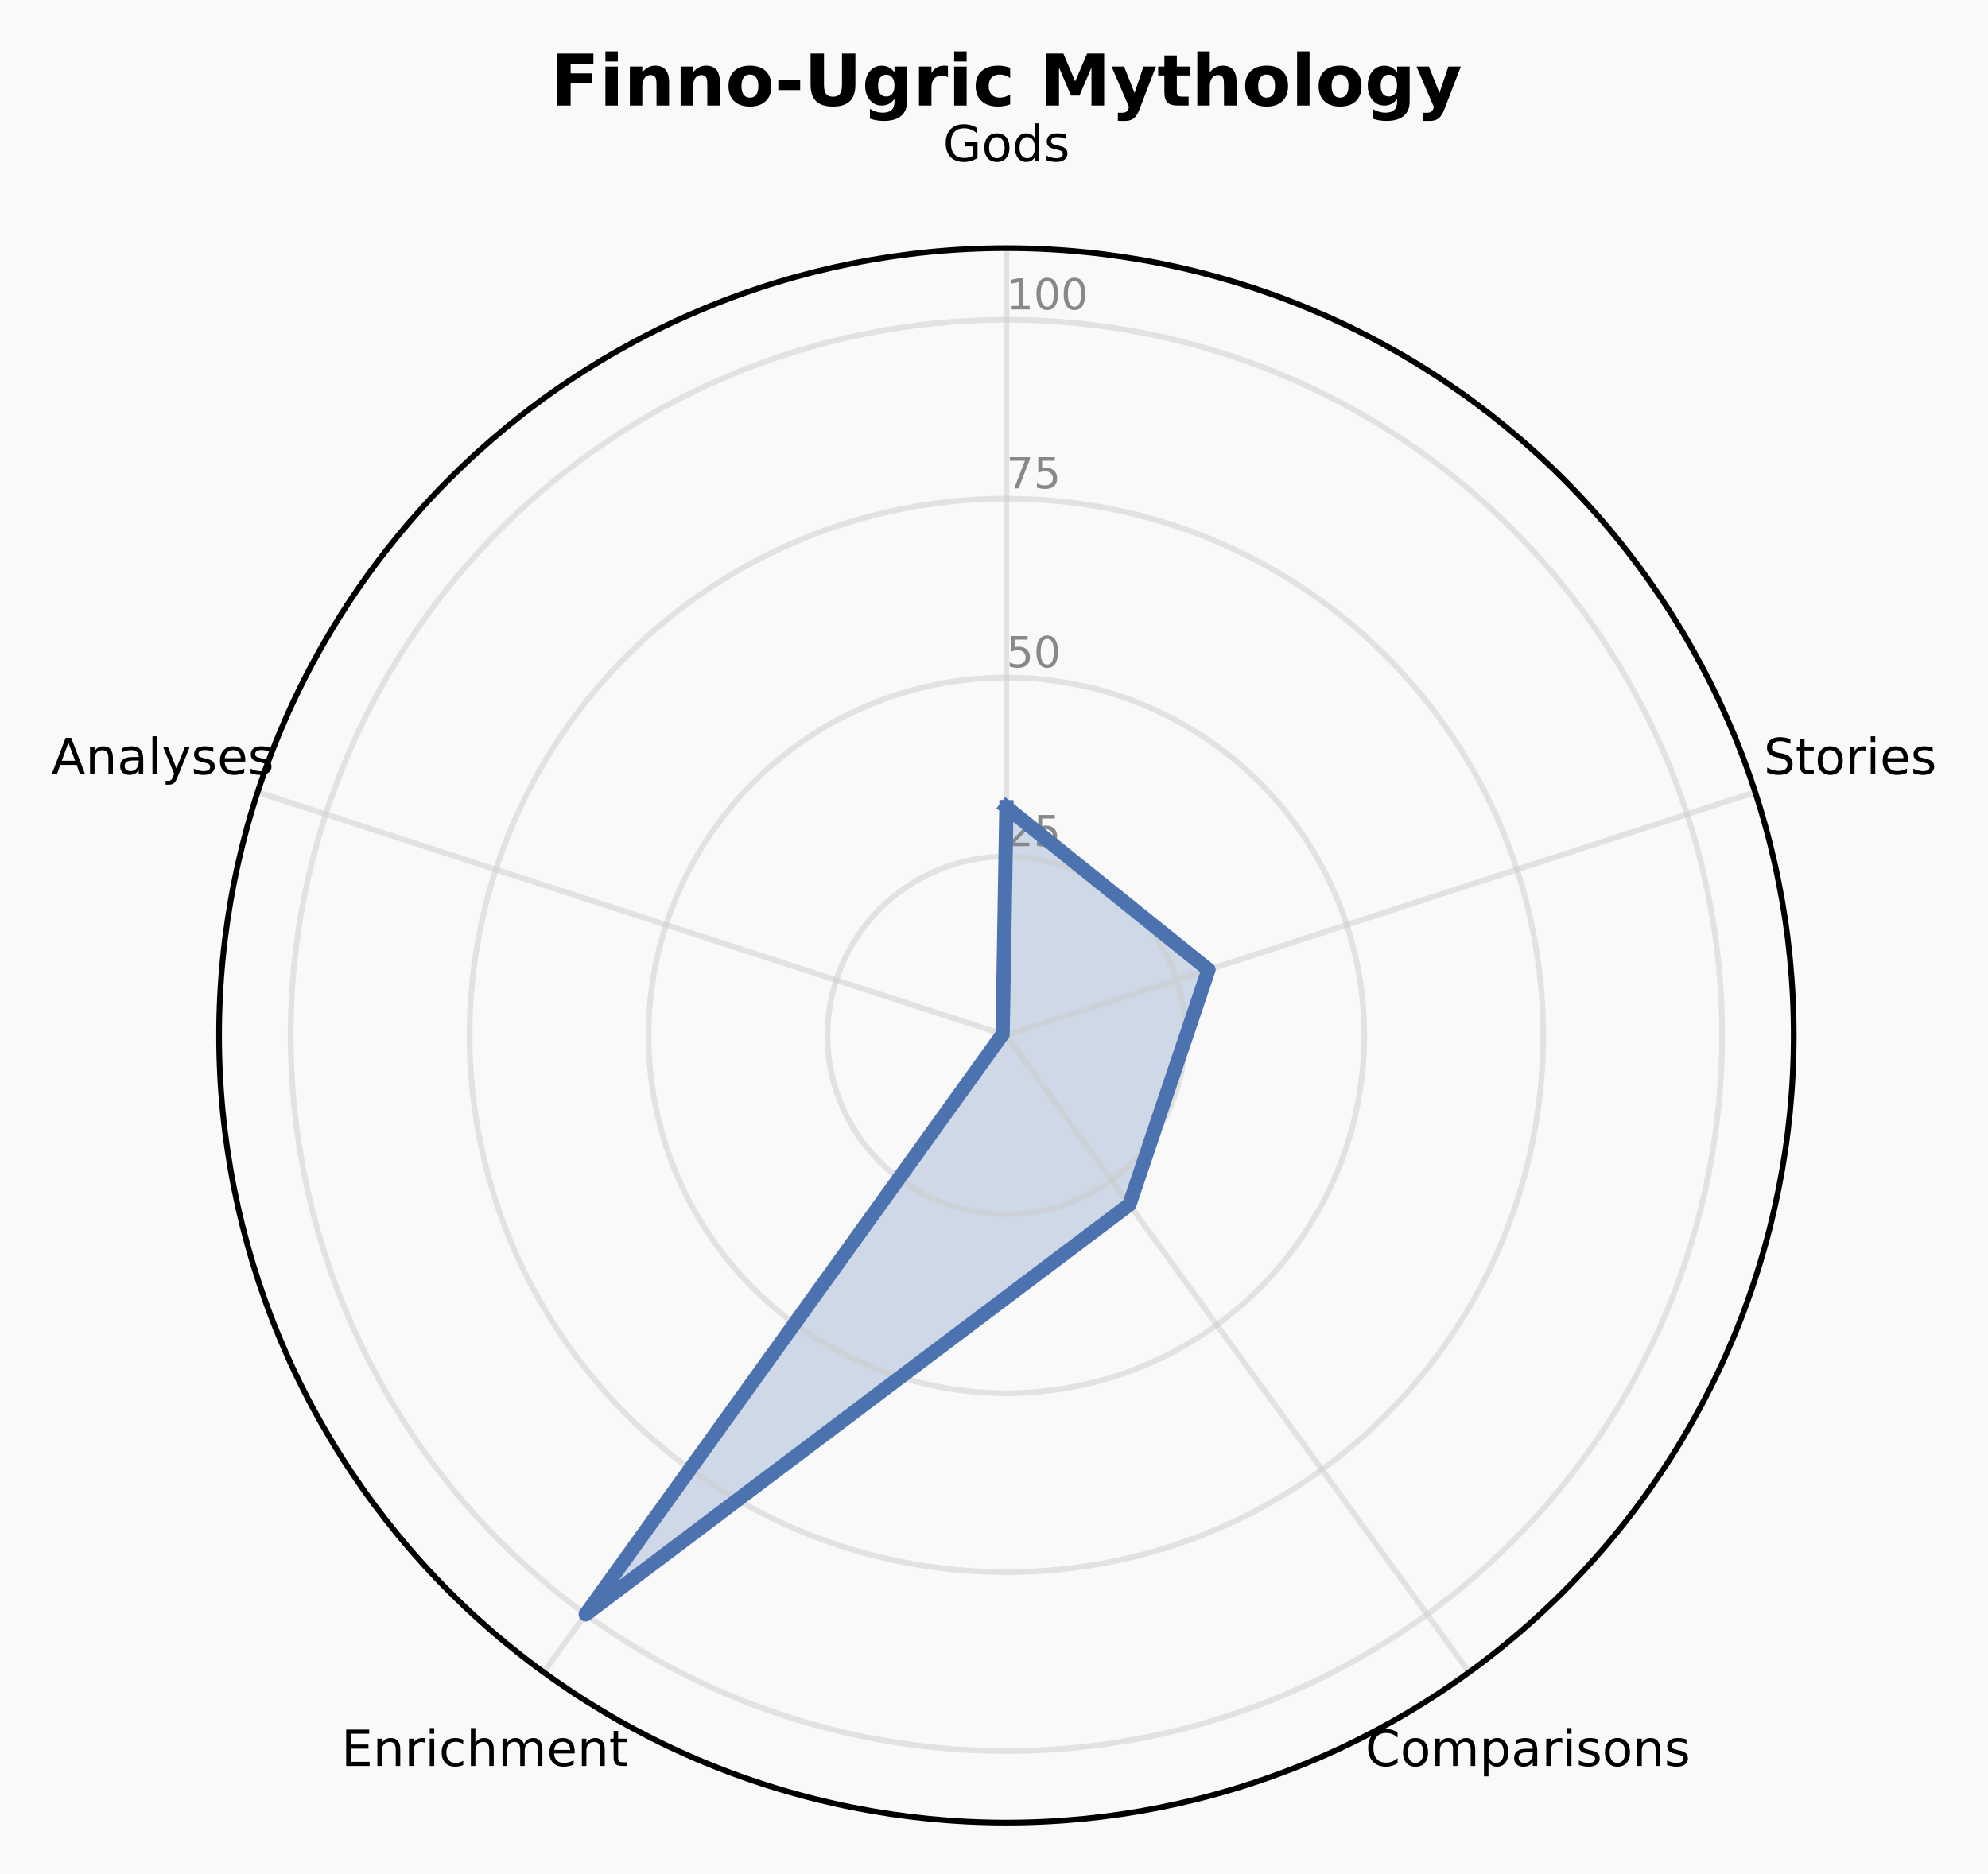
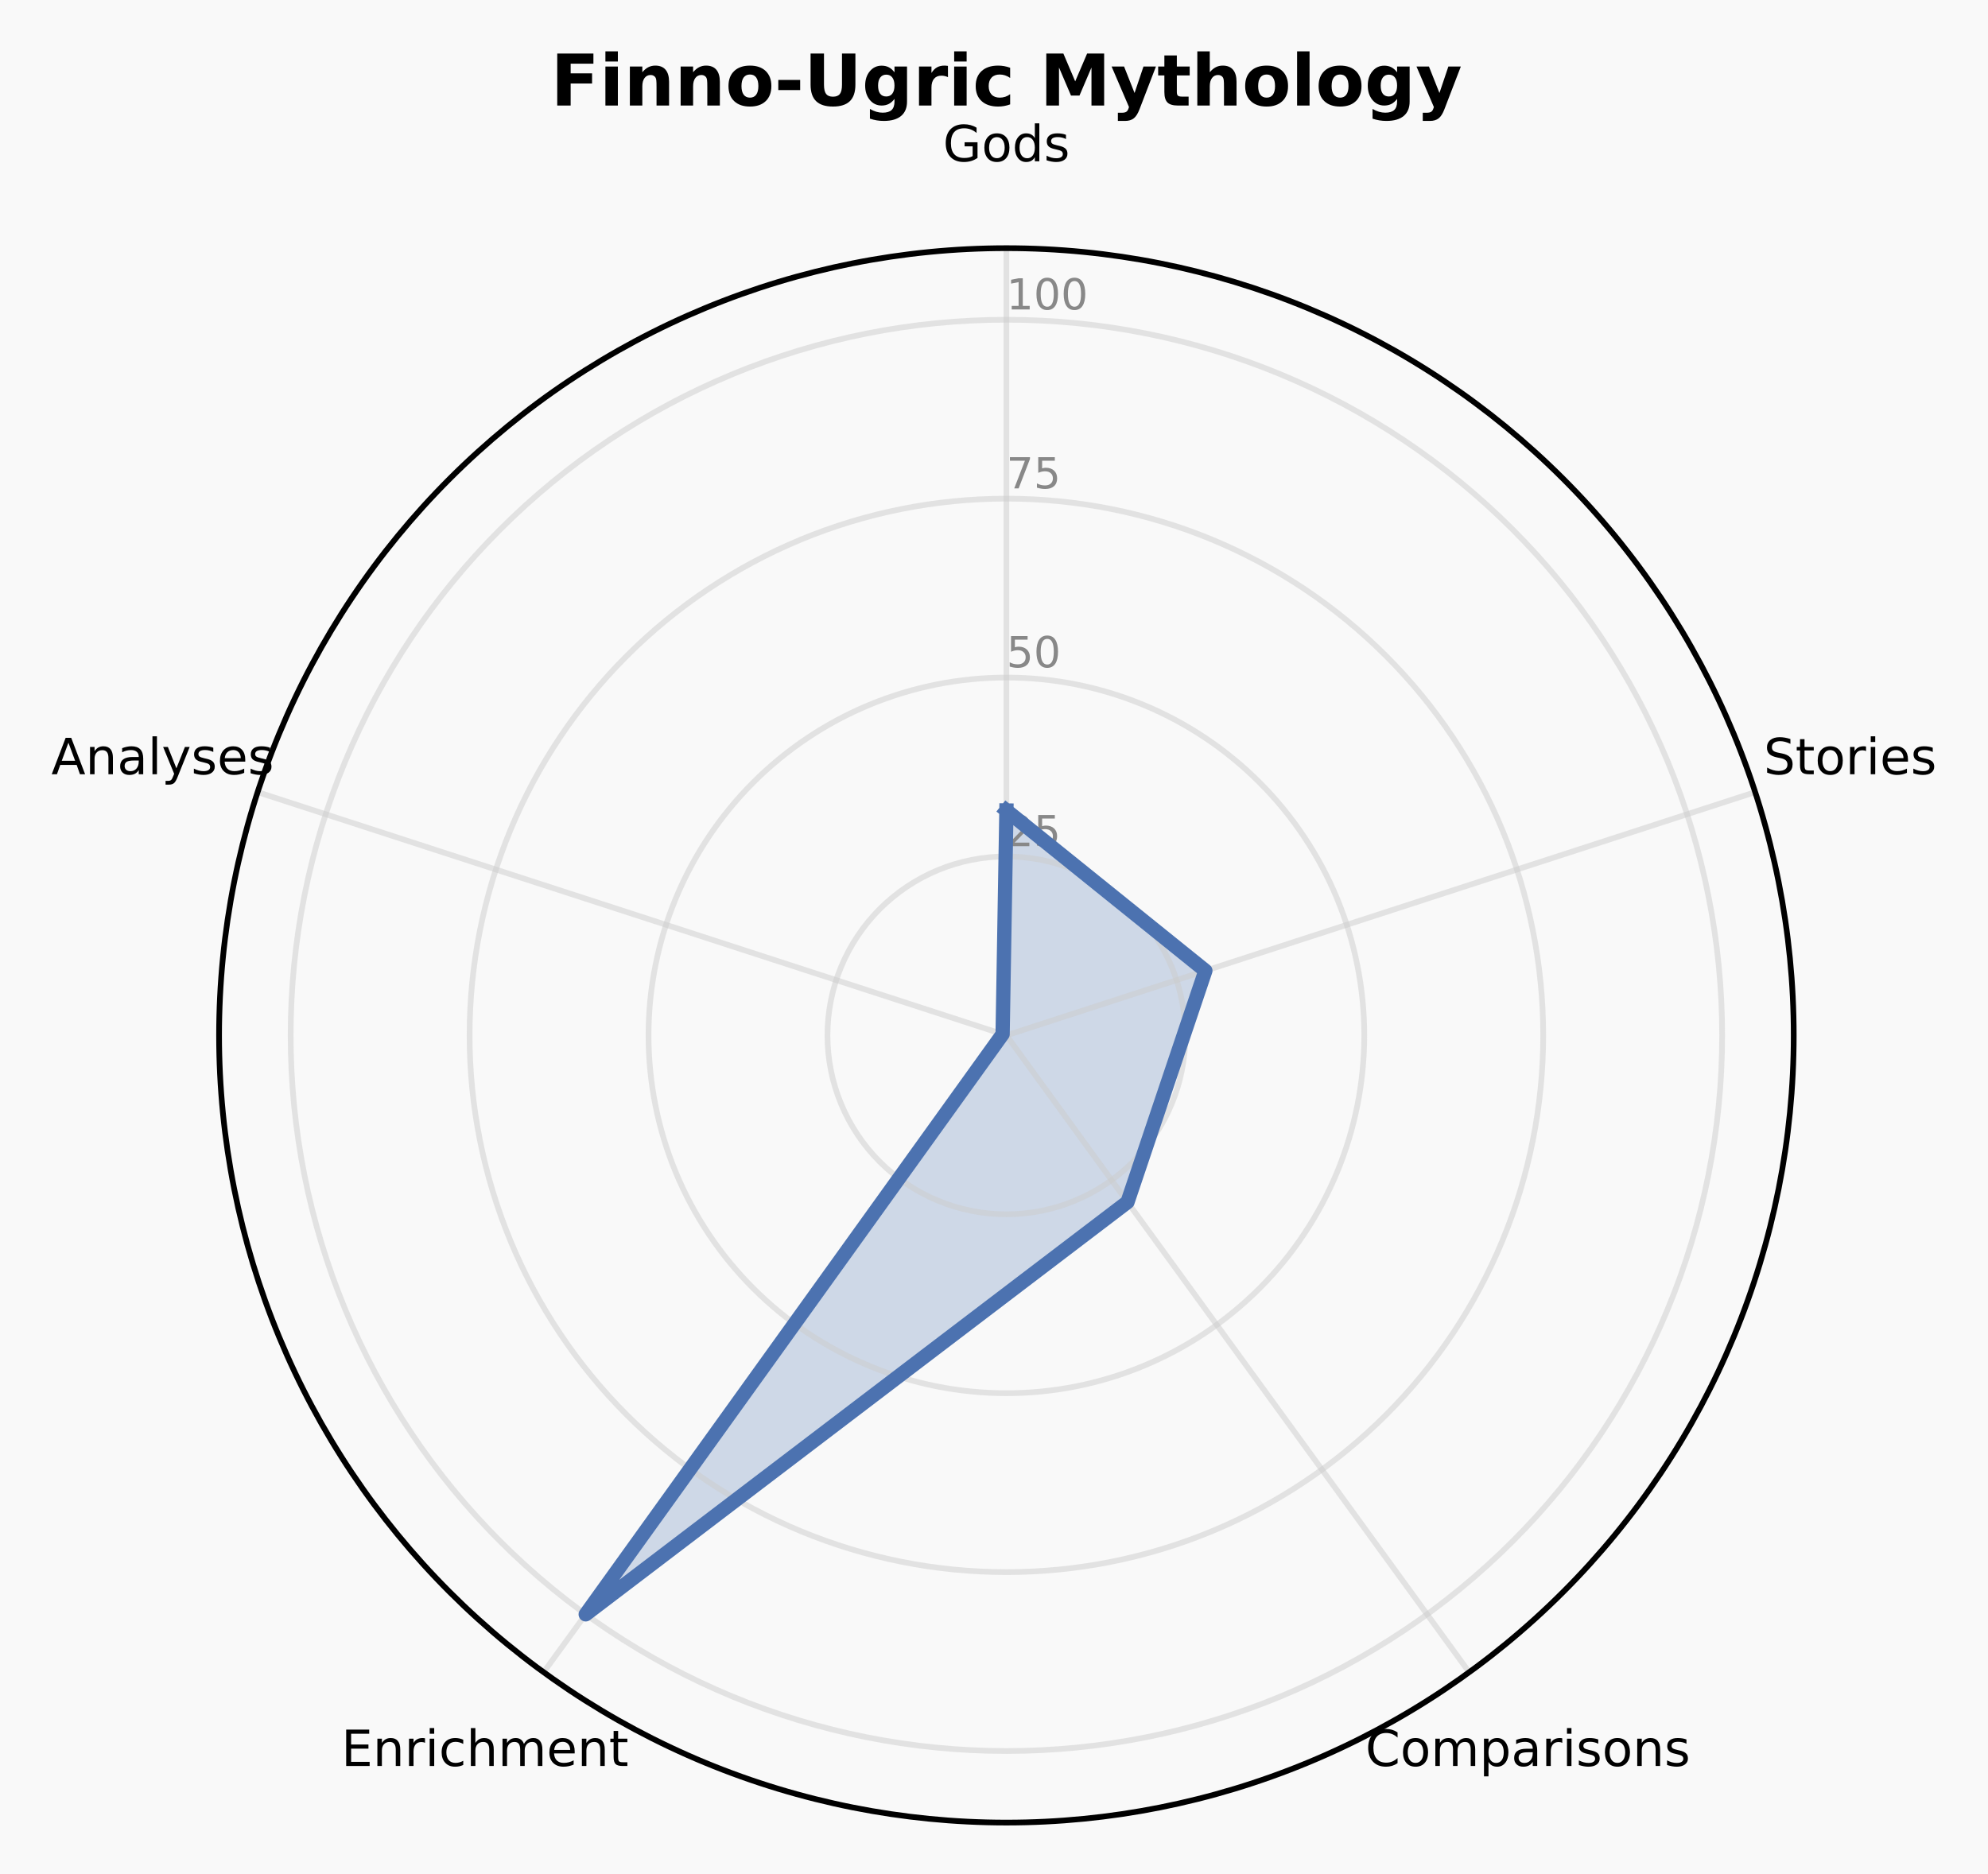
<svg xmlns="http://www.w3.org/2000/svg" xmlns:xlink="http://www.w3.org/1999/xlink" width="278.709pt" height="262.758pt" viewBox="0 0 278.709 262.758" version="1.1">
  <defs>
    <style type="text/css">*{stroke-linejoin: round; stroke-linecap: butt}</style>
  </defs>
  <g id="figure_1">
    <g id="patch_1">
      <path d="M 0 262.758  L 278.709 262.758  L 278.709 0  L 0 0  z " style="fill: #f9f9f9" />
    </g>
    <g id="axes_1">
      <g id="patch_2">
        <path d="M 251.473 145.178  C 251.473 130.683 248.618 116.329 243.071 102.938  C 237.524 89.546 229.393 77.377 219.143 67.128  C 208.894 56.878 196.725 48.748 183.334 43.201  C 169.942 37.654 155.588 34.798 141.093 34.798  C 126.598 34.798 112.244 37.654 98.853 43.201  C 85.461 48.748 73.293 56.878 63.043 67.128  C 52.794 77.377 44.663 89.546 39.116 102.938  C 33.569 116.329 30.714 130.683 30.714 145.178  C 30.714 159.673 33.569 174.027 39.116 187.418  C 44.663 200.81 52.794 212.979 63.043 223.228  C 73.293 233.478 85.461 241.609 98.853 247.155  C 112.244 252.702 126.598 255.558 141.093 255.558  C 155.588 255.558 169.942 252.702 183.334 247.155  C 196.725 241.609 208.894 233.478 219.143 223.228  C 229.393 212.979 237.524 200.81 243.071 187.418  C 248.618 174.027 251.473 159.673 251.473 145.178  M 141.093 145.178  C 141.093 145.178 141.093 145.178 141.093 145.178  C 141.093 145.178 141.093 145.178 141.093 145.178  C 141.093 145.178 141.093 145.178 141.093 145.178  C 141.093 145.178 141.093 145.178 141.093 145.178  C 141.093 145.178 141.093 145.178 141.093 145.178  C 141.093 145.178 141.093 145.178 141.093 145.178  C 141.093 145.178 141.093 145.178 141.093 145.178  C 141.093 145.178 141.093 145.178 141.093 145.178  C 141.093 145.178 141.093 145.178 141.093 145.178  C 141.093 145.178 141.093 145.178 141.093 145.178  C 141.093 145.178 141.093 145.178 141.093 145.178  C 141.093 145.178 141.093 145.178 141.093 145.178  C 141.093 145.178 141.093 145.178 141.093 145.178  C 141.093 145.178 141.093 145.178 141.093 145.178  C 141.093 145.178 141.093 145.178 141.093 145.178  C 141.093 145.178 141.093 145.178 141.093 145.178  z " style="fill: #f9f9f9" />
      </g>
      <g id="patch_3">
-         <path d="M 141.093 113.184  L 169.425 135.972  L 158.334 168.908  L 82.112 226.359  L 140.563 145.006  z " clip-path="url(#p5939b5839f)" style="fill: #4c72b0; opacity: 0.25; stroke: #4c72b0; stroke-linejoin: miter" />
+         <path d="M 141.093 113.641  L 168.989 136.114  L 158.073 168.548  L 82.112 226.359  L 140.563 145.006  z " clip-path="url(#pee89c95655)" style="fill: #4c72b0; opacity: 0.25; stroke: #4c72b0; stroke-linejoin: miter" />
      </g>
      <g id="matplotlib.axis_1">
        <g id="xtick_1">
          <g id="line2d_1">
-             <path d="M 141.093 145.178  L 141.093 34.798  " clip-path="url(#p5939b5839f)" style="fill: none; stroke: #cccccc; stroke-opacity: 0.5; stroke-width: 0.8; stroke-linecap: square" />
+             <path d="M 141.093 145.178  L 141.093 34.798  " clip-path="url(#pee89c95655)" style="fill: none; stroke: #cccccc; stroke-opacity: 0.5; stroke-width: 0.8; stroke-linecap: square" />
          </g>
          <g id="text_1">
            <g transform="translate(132.1945 22.61707) scale(0.07 -0.07)">
              <defs>
                <path id="DejaVuSans-2a" d="M 3809 666  L 3809 1919  L 2778 1919  L 2778 2438  L 4434 2438  L 4434 434  Q 4069 175 3628 42  Q 3188 -91 2688 -91  Q 1594 -91 976 548  Q 359 1188 359 2328  Q 359 3472 976 4111  Q 1594 4750 2688 4750  Q 3144 4750 3555 4637  Q 3966 4525 4313 4306  L 4313 3634  Q 3963 3931 3569 4081  Q 3175 4231 2741 4231  Q 1884 4231 1454 3753  Q 1025 3275 1025 2328  Q 1025 1384 1454 906  Q 1884 428 2741 428  Q 3075 428 3337 486  Q 3600 544 3809 666  z " transform="scale(0.015625)" />
                <path id="DejaVuSans-52" d="M 1959 3097  Q 1497 3097 1228 2736  Q 959 2375 959 1747  Q 959 1119 1226 758  Q 1494 397 1959 397  Q 2419 397 2687 759  Q 2956 1122 2956 1747  Q 2956 2369 2687 2733  Q 2419 3097 1959 3097  z M 1959 3584  Q 2709 3584 3137 3096  Q 3566 2609 3566 1747  Q 3566 888 3137 398  Q 2709 -91 1959 -91  Q 1206 -91 779 398  Q 353 888 353 1747  Q 353 2609 779 3096  Q 1206 3584 1959 3584  z " transform="scale(0.015625)" />
                <path id="DejaVuSans-47" d="M 2906 2969  L 2906 4863  L 3481 4863  L 3481 0  L 2906 0  L 2906 525  Q 2725 213 2448 61  Q 2172 -91 1784 -91  Q 1150 -91 751 415  Q 353 922 353 1747  Q 353 2572 751 3078  Q 1150 3584 1784 3584  Q 2172 3584 2448 3432  Q 2725 3281 2906 2969  z M 947 1747  Q 947 1113 1208 752  Q 1469 391 1925 391  Q 2381 391 2643 752  Q 2906 1113 2906 1747  Q 2906 2381 2643 2742  Q 2381 3103 1925 3103  Q 1469 3103 1208 2742  Q 947 2381 947 1747  z " transform="scale(0.015625)" />
                <path id="DejaVuSans-56" d="M 2834 3397  L 2834 2853  Q 2591 2978 2328 3040  Q 2066 3103 1784 3103  Q 1356 3103 1142 2972  Q 928 2841 928 2578  Q 928 2378 1081 2264  Q 1234 2150 1697 2047  L 1894 2003  Q 2506 1872 2764 1633  Q 3022 1394 3022 966  Q 3022 478 2636 193  Q 2250 -91 1575 -91  Q 1294 -91 989 -36  Q 684 19 347 128  L 347 722  Q 666 556 975 473  Q 1284 391 1588 391  Q 1994 391 2212 530  Q 2431 669 2431 922  Q 2431 1156 2273 1281  Q 2116 1406 1581 1522  L 1381 1569  Q 847 1681 609 1914  Q 372 2147 372 2553  Q 372 3047 722 3315  Q 1072 3584 1716 3584  Q 2034 3584 2315 3537  Q 2597 3491 2834 3397  z " transform="scale(0.015625)" />
              </defs>
              <use xlink:href="#DejaVuSans-2a" />
              <use xlink:href="#DejaVuSans-52" transform="translate(77.48438 0)" />
              <use xlink:href="#DejaVuSans-47" transform="translate(138.6719 0)" />
              <use xlink:href="#DejaVuSans-56" transform="translate(202.1562 0)" />
            </g>
          </g>
        </g>
        <g id="xtick_2">
          <g id="line2d_2">
-             <path d="M 141.093 145.178  L 246.07 111.069  " clip-path="url(#p5939b5839f)" style="fill: none; stroke: #cccccc; stroke-opacity: 0.5; stroke-width: 0.8; stroke-linecap: square" />
+             <path d="M 141.093 145.178  L 246.07 111.069  " clip-path="url(#pee89c95655)" style="fill: none; stroke: #cccccc; stroke-opacity: 0.5; stroke-width: 0.8; stroke-linecap: square" />
          </g>
          <g id="text_2">
            <g transform="translate(247.2616 108.5613) scale(0.07 -0.07)">
              <defs>
                <path id="DejaVuSans-36" d="M 3425 4513  L 3425 3897  Q 3066 4069 2747 4153  Q 2428 4238 2131 4238  Q 1616 4238 1336 4038  Q 1056 3838 1056 3469  Q 1056 3159 1242 3001  Q 1428 2844 1947 2747  L 2328 2669  Q 3034 2534 3370 2195  Q 3706 1856 3706 1288  Q 3706 609 3251 259  Q 2797 -91 1919 -91  Q 1588 -91 1214 -16  Q 841 59 441 206  L 441 856  Q 825 641 1194 531  Q 1563 422 1919 422  Q 2459 422 2753 634  Q 3047 847 3047 1241  Q 3047 1584 2836 1778  Q 2625 1972 2144 2069  L 1759 2144  Q 1053 2284 737 2584  Q 422 2884 422 3419  Q 422 4038 858 4394  Q 1294 4750 2059 4750  Q 2388 4750 2728 4690  Q 3069 4631 3425 4513  z " transform="scale(0.015625)" />
                <path id="DejaVuSans-57" d="M 1172 4494  L 1172 3500  L 2356 3500  L 2356 3053  L 1172 3053  L 1172 1153  Q 1172 725 1289 603  Q 1406 481 1766 481  L 2356 481  L 2356 0  L 1766 0  Q 1100 0 847 248  Q 594 497 594 1153  L 594 3053  L 172 3053  L 172 3500  L 594 3500  L 594 4494  L 1172 4494  z " transform="scale(0.015625)" />
                <path id="DejaVuSans-55" d="M 2631 2963  Q 2534 3019 2420 3045  Q 2306 3072 2169 3072  Q 1681 3072 1420 2755  Q 1159 2438 1159 1844  L 1159 0  L 581 0  L 581 3500  L 1159 3500  L 1159 2956  Q 1341 3275 1631 3429  Q 1922 3584 2338 3584  Q 2397 3584 2469 3576  Q 2541 3569 2628 3553  L 2631 2963  z " transform="scale(0.015625)" />
                <path id="DejaVuSans-4c" d="M 603 3500  L 1178 3500  L 1178 0  L 603 0  L 603 3500  z M 603 4863  L 1178 4863  L 1178 4134  L 603 4134  L 603 4863  z " transform="scale(0.015625)" />
                <path id="DejaVuSans-48" d="M 3597 1894  L 3597 1613  L 953 1613  Q 991 1019 1311 708  Q 1631 397 2203 397  Q 2534 397 2845 478  Q 3156 559 3463 722  L 3463 178  Q 3153 47 2828 -22  Q 2503 -91 2169 -91  Q 1331 -91 842 396  Q 353 884 353 1716  Q 353 2575 817 3079  Q 1281 3584 2069 3584  Q 2775 3584 3186 3129  Q 3597 2675 3597 1894  z M 3022 2063  Q 3016 2534 2758 2815  Q 2500 3097 2075 3097  Q 1594 3097 1305 2825  Q 1016 2553 972 2059  L 3022 2063  z " transform="scale(0.015625)" />
              </defs>
              <use xlink:href="#DejaVuSans-36" />
              <use xlink:href="#DejaVuSans-57" transform="translate(63.48438 0)" />
              <use xlink:href="#DejaVuSans-52" transform="translate(102.6875 0)" />
              <use xlink:href="#DejaVuSans-55" transform="translate(163.875 0)" />
              <use xlink:href="#DejaVuSans-4c" transform="translate(204.9844 0)" />
              <use xlink:href="#DejaVuSans-48" transform="translate(232.7656 0)" />
              <use xlink:href="#DejaVuSans-56" transform="translate(294.2969 0)" />
            </g>
          </g>
        </g>
        <g id="xtick_3">
          <g id="line2d_3">
-             <path d="M 141.093 145.178  L 205.973 234.477  " clip-path="url(#p5939b5839f)" style="fill: none; stroke: #cccccc; stroke-opacity: 0.5; stroke-width: 0.8; stroke-linecap: square" />
+             <path d="M 141.093 145.178  L 205.973 234.477  " clip-path="url(#pee89c95655)" style="fill: none; stroke: #cccccc; stroke-opacity: 0.5; stroke-width: 0.8; stroke-linecap: square" />
          </g>
          <g id="text_3">
            <g transform="translate(191.4228 247.6219) scale(0.07 -0.07)">
              <defs>
                <path id="DejaVuSans-26" d="M 4122 4306  L 4122 3641  Q 3803 3938 3442 4084  Q 3081 4231 2675 4231  Q 1875 4231 1450 3742  Q 1025 3253 1025 2328  Q 1025 1406 1450 917  Q 1875 428 2675 428  Q 3081 428 3442 575  Q 3803 722 4122 1019  L 4122 359  Q 3791 134 3420 21  Q 3050 -91 2638 -91  Q 1578 -91 968 557  Q 359 1206 359 2328  Q 359 3453 968 4101  Q 1578 4750 2638 4750  Q 3056 4750 3426 4639  Q 3797 4528 4122 4306  z " transform="scale(0.015625)" />
                <path id="DejaVuSans-50" d="M 3328 2828  Q 3544 3216 3844 3400  Q 4144 3584 4550 3584  Q 5097 3584 5394 3201  Q 5691 2819 5691 2113  L 5691 0  L 5113 0  L 5113 2094  Q 5113 2597 4934 2840  Q 4756 3084 4391 3084  Q 3944 3084 3684 2787  Q 3425 2491 3425 1978  L 3425 0  L 2847 0  L 2847 2094  Q 2847 2600 2669 2842  Q 2491 3084 2119 3084  Q 1678 3084 1418 2786  Q 1159 2488 1159 1978  L 1159 0  L 581 0  L 581 3500  L 1159 3500  L 1159 2956  Q 1356 3278 1631 3431  Q 1906 3584 2284 3584  Q 2666 3584 2933 3390  Q 3200 3197 3328 2828  z " transform="scale(0.015625)" />
                <path id="DejaVuSans-53" d="M 1159 525  L 1159 -1331  L 581 -1331  L 581 3500  L 1159 3500  L 1159 2969  Q 1341 3281 1617 3432  Q 1894 3584 2278 3584  Q 2916 3584 3314 3078  Q 3713 2572 3713 1747  Q 3713 922 3314 415  Q 2916 -91 2278 -91  Q 1894 -91 1617 61  Q 1341 213 1159 525  z M 3116 1747  Q 3116 2381 2855 2742  Q 2594 3103 2138 3103  Q 1681 3103 1420 2742  Q 1159 2381 1159 1747  Q 1159 1113 1420 752  Q 1681 391 2138 391  Q 2594 391 2855 752  Q 3116 1113 3116 1747  z " transform="scale(0.015625)" />
                <path id="DejaVuSans-44" d="M 2194 1759  Q 1497 1759 1228 1600  Q 959 1441 959 1056  Q 959 750 1161 570  Q 1363 391 1709 391  Q 2188 391 2477 730  Q 2766 1069 2766 1631  L 2766 1759  L 2194 1759  z M 3341 1997  L 3341 0  L 2766 0  L 2766 531  Q 2569 213 2275 61  Q 1981 -91 1556 -91  Q 1019 -91 701 211  Q 384 513 384 1019  Q 384 1609 779 1909  Q 1175 2209 1959 2209  L 2766 2209  L 2766 2266  Q 2766 2663 2505 2880  Q 2244 3097 1772 3097  Q 1472 3097 1187 3025  Q 903 2953 641 2809  L 641 3341  Q 956 3463 1253 3523  Q 1550 3584 1831 3584  Q 2591 3584 2966 3190  Q 3341 2797 3341 1997  z " transform="scale(0.015625)" />
                <path id="DejaVuSans-51" d="M 3513 2113  L 3513 0  L 2938 0  L 2938 2094  Q 2938 2591 2744 2837  Q 2550 3084 2163 3084  Q 1697 3084 1428 2787  Q 1159 2491 1159 1978  L 1159 0  L 581 0  L 581 3500  L 1159 3500  L 1159 2956  Q 1366 3272 1645 3428  Q 1925 3584 2291 3584  Q 2894 3584 3203 3211  Q 3513 2838 3513 2113  z " transform="scale(0.015625)" />
              </defs>
              <use xlink:href="#DejaVuSans-26" />
              <use xlink:href="#DejaVuSans-52" transform="translate(69.82812 0)" />
              <use xlink:href="#DejaVuSans-50" transform="translate(131.0156 0)" />
              <use xlink:href="#DejaVuSans-53" transform="translate(228.4219 0)" />
              <use xlink:href="#DejaVuSans-44" transform="translate(291.9062 0)" />
              <use xlink:href="#DejaVuSans-55" transform="translate(353.1875 0)" />
              <use xlink:href="#DejaVuSans-4c" transform="translate(394.2969 0)" />
              <use xlink:href="#DejaVuSans-56" transform="translate(422.0781 0)" />
              <use xlink:href="#DejaVuSans-52" transform="translate(474.1719 0)" />
              <use xlink:href="#DejaVuSans-51" transform="translate(535.3594 0)" />
              <use xlink:href="#DejaVuSans-56" transform="translate(598.7344 0)" />
            </g>
          </g>
        </g>
        <g id="xtick_4">
          <g id="line2d_4">
-             <path d="M 141.093 145.178  L 76.214 234.477  " clip-path="url(#p5939b5839f)" style="fill: none; stroke: #cccccc; stroke-opacity: 0.5; stroke-width: 0.8; stroke-linecap: square" />
+             <path d="M 141.093 145.178  L 76.214 234.477  " clip-path="url(#pee89c95655)" style="fill: none; stroke: #cccccc; stroke-opacity: 0.5; stroke-width: 0.8; stroke-linecap: square" />
          </g>
          <g id="text_4">
            <g transform="translate(47.8483 247.6219) scale(0.07 -0.07)">
              <defs>
                <path id="DejaVuSans-28" d="M 628 4666  L 3578 4666  L 3578 4134  L 1259 4134  L 1259 2753  L 3481 2753  L 3481 2222  L 1259 2222  L 1259 531  L 3634 531  L 3634 0  L 628 0  L 628 4666  z " transform="scale(0.015625)" />
                <path id="DejaVuSans-46" d="M 3122 3366  L 3122 2828  Q 2878 2963 2633 3030  Q 2388 3097 2138 3097  Q 1578 3097 1268 2742  Q 959 2388 959 1747  Q 959 1106 1268 751  Q 1578 397 2138 397  Q 2388 397 2633 464  Q 2878 531 3122 666  L 3122 134  Q 2881 22 2623 -34  Q 2366 -91 2075 -91  Q 1284 -91 818 406  Q 353 903 353 1747  Q 353 2603 823 3093  Q 1294 3584 2113 3584  Q 2378 3584 2631 3529  Q 2884 3475 3122 3366  z " transform="scale(0.015625)" />
                <path id="DejaVuSans-4b" d="M 3513 2113  L 3513 0  L 2938 0  L 2938 2094  Q 2938 2591 2744 2837  Q 2550 3084 2163 3084  Q 1697 3084 1428 2787  Q 1159 2491 1159 1978  L 1159 0  L 581 0  L 581 4863  L 1159 4863  L 1159 2956  Q 1366 3272 1645 3428  Q 1925 3584 2291 3584  Q 2894 3584 3203 3211  Q 3513 2838 3513 2113  z " transform="scale(0.015625)" />
              </defs>
              <use xlink:href="#DejaVuSans-28" />
              <use xlink:href="#DejaVuSans-51" transform="translate(63.1875 0)" />
              <use xlink:href="#DejaVuSans-55" transform="translate(126.5625 0)" />
              <use xlink:href="#DejaVuSans-4c" transform="translate(167.6719 0)" />
              <use xlink:href="#DejaVuSans-46" transform="translate(195.4531 0)" />
              <use xlink:href="#DejaVuSans-4b" transform="translate(250.4375 0)" />
              <use xlink:href="#DejaVuSans-50" transform="translate(313.8125 0)" />
              <use xlink:href="#DejaVuSans-48" transform="translate(411.2188 0)" />
              <use xlink:href="#DejaVuSans-51" transform="translate(472.75 0)" />
              <use xlink:href="#DejaVuSans-57" transform="translate(536.125 0)" />
            </g>
          </g>
        </g>
        <g id="xtick_5">
          <g id="line2d_5">
-             <path d="M 141.093 145.178  L 36.116 111.069  " clip-path="url(#p5939b5839f)" style="fill: none; stroke: #cccccc; stroke-opacity: 0.5; stroke-width: 0.8; stroke-linecap: square" />
+             <path d="M 141.093 145.178  L 36.116 111.069  " clip-path="url(#pee89c95655)" style="fill: none; stroke: #cccccc; stroke-opacity: 0.5; stroke-width: 0.8; stroke-linecap: square" />
          </g>
          <g id="text_5">
            <g transform="translate(7.2 108.5613) scale(0.07 -0.07)">
              <defs>
                <path id="DejaVuSans-24" d="M 2188 4044  L 1331 1722  L 3047 1722  L 2188 4044  z M 1831 4666  L 2547 4666  L 4325 0  L 3669 0  L 3244 1197  L 1141 1197  L 716 0  L 50 0  L 1831 4666  z " transform="scale(0.015625)" />
                <path id="DejaVuSans-4f" d="M 603 4863  L 1178 4863  L 1178 0  L 603 0  L 603 4863  z " transform="scale(0.015625)" />
                <path id="DejaVuSans-5c" d="M 2059 -325  Q 1816 -950 1584 -1140  Q 1353 -1331 966 -1331  L 506 -1331  L 506 -850  L 844 -850  Q 1081 -850 1212 -737  Q 1344 -625 1503 -206  L 1606 56  L 191 3500  L 800 3500  L 1894 763  L 2988 3500  L 3597 3500  L 2059 -325  z " transform="scale(0.015625)" />
              </defs>
              <use xlink:href="#DejaVuSans-24" />
              <use xlink:href="#DejaVuSans-51" transform="translate(68.40625 0)" />
              <use xlink:href="#DejaVuSans-44" transform="translate(131.7812 0)" />
              <use xlink:href="#DejaVuSans-4f" transform="translate(193.0625 0)" />
              <use xlink:href="#DejaVuSans-5c" transform="translate(220.8438 0)" />
              <use xlink:href="#DejaVuSans-56" transform="translate(280.0312 0)" />
              <use xlink:href="#DejaVuSans-48" transform="translate(332.125 0)" />
              <use xlink:href="#DejaVuSans-56" transform="translate(393.6562 0)" />
            </g>
          </g>
        </g>
      </g>
      <g id="matplotlib.axis_2">
        <g id="ytick_1">
          <g id="line2d_6">
-             <path d="M 141.093 120.092  C 144.388 120.092 147.65 120.741 150.693 122.001  C 153.737 123.262 156.503 125.11 158.832 127.439  C 161.161 129.769 163.009 132.534 164.27 135.578  C 165.531 138.621 166.18 141.884 166.18 145.178  C 166.18 148.472 165.531 151.735 164.27 154.778  C 163.009 157.822 161.161 160.587 158.832 162.917  C 156.503 165.246 153.737 167.094 150.693 168.355  C 147.65 169.615 144.388 170.264 141.093 170.264  C 137.799 170.264 134.537 169.615 131.493 168.355  C 128.45 167.094 125.684 165.246 123.355 162.917  C 121.025 160.587 119.177 157.822 117.917 154.778  C 116.656 151.735 116.007 148.472 116.007 145.178  C 116.007 141.884 116.656 138.621 117.917 135.578  C 119.177 132.534 121.025 129.769 123.355 127.439  C 125.684 125.11 128.45 123.262 131.493 122.001  C 134.537 120.741 137.799 120.092 141.093 120.092  " clip-path="url(#p5939b5839f)" style="fill: none; stroke: #cccccc; stroke-opacity: 0.5; stroke-width: 0.8; stroke-linecap: square" />
+             <path d="M 141.093 120.092  C 144.388 120.092 147.65 120.741 150.693 122.001  C 153.737 123.262 156.503 125.11 158.832 127.439  C 161.161 129.769 163.009 132.534 164.27 135.578  C 165.531 138.621 166.18 141.884 166.18 145.178  C 166.18 148.472 165.531 151.735 164.27 154.778  C 163.009 157.822 161.161 160.587 158.832 162.917  C 156.503 165.246 153.737 167.094 150.693 168.355  C 147.65 169.615 144.388 170.264 141.093 170.264  C 137.799 170.264 134.537 169.615 131.493 168.355  C 128.45 167.094 125.684 165.246 123.355 162.917  C 121.025 160.587 119.177 157.822 117.917 154.778  C 116.656 151.735 116.007 148.472 116.007 145.178  C 116.007 141.884 116.656 138.621 117.917 135.578  C 119.177 132.534 121.025 129.769 123.355 127.439  C 125.684 125.11 128.45 123.262 131.493 122.001  C 134.537 120.741 137.799 120.092 141.093 120.092  " clip-path="url(#pee89c95655)" style="fill: none; stroke: #cccccc; stroke-opacity: 0.5; stroke-width: 0.8; stroke-linecap: square" />
          </g>
          <g id="text_6">
            <g style="fill: #888888" transform="translate(141.0933 118.6504) scale(0.06 -0.06)">
              <defs>
                <path id="DejaVuSans-15" d="M 1228 531  L 3431 531  L 3431 0  L 469 0  L 469 531  Q 828 903 1448 1529  Q 2069 2156 2228 2338  Q 2531 2678 2651 2914  Q 2772 3150 2772 3378  Q 2772 3750 2511 3984  Q 2250 4219 1831 4219  Q 1534 4219 1204 4116  Q 875 4013 500 3803  L 500 4441  Q 881 4594 1212 4672  Q 1544 4750 1819 4750  Q 2544 4750 2975 4387  Q 3406 4025 3406 3419  Q 3406 3131 3298 2873  Q 3191 2616 2906 2266  Q 2828 2175 2409 1742  Q 1991 1309 1228 531  z " transform="scale(0.015625)" />
                <path id="DejaVuSans-18" d="M 691 4666  L 3169 4666  L 3169 4134  L 1269 4134  L 1269 2991  Q 1406 3038 1543 3061  Q 1681 3084 1819 3084  Q 2600 3084 3056 2656  Q 3513 2228 3513 1497  Q 3513 744 3044 326  Q 2575 -91 1722 -91  Q 1428 -91 1123 -41  Q 819 9 494 109  L 494 744  Q 775 591 1075 516  Q 1375 441 1709 441  Q 2250 441 2565 725  Q 2881 1009 2881 1497  Q 2881 1984 2565 2268  Q 2250 2553 1709 2553  Q 1456 2553 1204 2497  Q 953 2441 691 2322  L 691 4666  z " transform="scale(0.015625)" />
              </defs>
              <use xlink:href="#DejaVuSans-15" />
              <use xlink:href="#DejaVuSans-18" transform="translate(63.625 0)" />
            </g>
          </g>
        </g>
        <g id="ytick_2">
          <g id="line2d_7">
-             <path d="M 141.093 95.005  C 147.682 95.005 154.206 96.303 160.293 98.825  C 166.381 101.346 171.912 105.042 176.571 109.701  C 181.229 114.36 184.925 119.891 187.447 125.978  C 189.968 132.065 191.266 138.589 191.266 145.178  C 191.266 151.767 189.968 158.291 187.447 164.378  C 184.925 170.465 181.229 175.997 176.571 180.655  C 171.912 185.314 166.381 189.01 160.293 191.531  C 154.206 194.053 147.682 195.351 141.093 195.351  C 134.505 195.351 127.98 194.053 121.893 191.531  C 115.806 189.01 110.275 185.314 105.616 180.655  C 100.957 175.997 97.261 170.465 94.74 164.378  C 92.219 158.291 90.921 151.767 90.921 145.178  C 90.921 138.589 92.219 132.065 94.74 125.978  C 97.261 119.891 100.957 114.36 105.616 109.701  C 110.275 105.042 115.806 101.346 121.893 98.825  C 127.98 96.303 134.505 95.005 141.093 95.005  " clip-path="url(#p5939b5839f)" style="fill: none; stroke: #cccccc; stroke-opacity: 0.5; stroke-width: 0.8; stroke-linecap: square" />
+             <path d="M 141.093 95.005  C 147.682 95.005 154.206 96.303 160.293 98.825  C 166.381 101.346 171.912 105.042 176.571 109.701  C 181.229 114.36 184.925 119.891 187.447 125.978  C 189.968 132.065 191.266 138.589 191.266 145.178  C 191.266 151.767 189.968 158.291 187.447 164.378  C 184.925 170.465 181.229 175.997 176.571 180.655  C 171.912 185.314 166.381 189.01 160.293 191.531  C 154.206 194.053 147.682 195.351 141.093 195.351  C 134.505 195.351 127.98 194.053 121.893 191.531  C 115.806 189.01 110.275 185.314 105.616 180.655  C 100.957 175.997 97.261 170.465 94.74 164.378  C 92.219 158.291 90.921 151.767 90.921 145.178  C 90.921 138.589 92.219 132.065 94.74 125.978  C 97.261 119.891 100.957 114.36 105.616 109.701  C 110.275 105.042 115.806 101.346 121.893 98.825  C 127.98 96.303 134.505 95.005 141.093 95.005  " clip-path="url(#pee89c95655)" style="fill: none; stroke: #cccccc; stroke-opacity: 0.5; stroke-width: 0.8; stroke-linecap: square" />
          </g>
          <g id="text_7">
            <g style="fill: #888888" transform="translate(141.0933 93.56408) scale(0.06 -0.06)">
              <defs>
                <path id="DejaVuSans-13" d="M 2034 4250  Q 1547 4250 1301 3770  Q 1056 3291 1056 2328  Q 1056 1369 1301 889  Q 1547 409 2034 409  Q 2525 409 2770 889  Q 3016 1369 3016 2328  Q 3016 3291 2770 3770  Q 2525 4250 2034 4250  z M 2034 4750  Q 2819 4750 3233 4129  Q 3647 3509 3647 2328  Q 3647 1150 3233 529  Q 2819 -91 2034 -91  Q 1250 -91 836 529  Q 422 1150 422 2328  Q 422 3509 836 4129  Q 1250 4750 2034 4750  z " transform="scale(0.015625)" />
              </defs>
              <use xlink:href="#DejaVuSans-18" />
              <use xlink:href="#DejaVuSans-13" transform="translate(63.625 0)" />
            </g>
          </g>
        </g>
        <g id="ytick_3">
          <g id="line2d_8">
-             <path d="M 141.093 69.919  C 150.976 69.919 160.763 71.866 169.894 75.648  C 179.024 79.43 187.321 84.974 194.309 91.962  C 201.298 98.95 206.841 107.247 210.623 116.378  C 214.405 125.508 216.352 135.295 216.352 145.178  C 216.352 155.061 214.405 164.848 210.623 173.978  C 206.841 183.109 201.298 191.406 194.309 198.394  C 187.321 205.382 179.024 210.926 169.894 214.708  C 160.763 218.49 150.976 220.437 141.093 220.437  C 131.21 220.437 121.424 218.49 112.293 214.708  C 103.162 210.926 94.866 205.382 87.877 198.394  C 80.889 191.406 75.345 183.109 71.563 173.978  C 67.781 164.848 65.834 155.061 65.834 145.178  C 65.834 135.295 67.781 125.508 71.563 116.378  C 75.345 107.247 80.889 98.95 87.877 91.962  C 94.866 84.974 103.162 79.43 112.293 75.648  C 121.424 71.866 131.21 69.919 141.093 69.919  " clip-path="url(#p5939b5839f)" style="fill: none; stroke: #cccccc; stroke-opacity: 0.5; stroke-width: 0.8; stroke-linecap: square" />
+             <path d="M 141.093 69.919  C 150.976 69.919 160.763 71.866 169.894 75.648  C 179.024 79.43 187.321 84.974 194.309 91.962  C 201.298 98.95 206.841 107.247 210.623 116.378  C 214.405 125.508 216.352 135.295 216.352 145.178  C 216.352 155.061 214.405 164.848 210.623 173.978  C 206.841 183.109 201.298 191.406 194.309 198.394  C 187.321 205.382 179.024 210.926 169.894 214.708  C 160.763 218.49 150.976 220.437 141.093 220.437  C 131.21 220.437 121.424 218.49 112.293 214.708  C 103.162 210.926 94.866 205.382 87.877 198.394  C 80.889 191.406 75.345 183.109 71.563 173.978  C 67.781 164.848 65.834 155.061 65.834 145.178  C 65.834 135.295 67.781 125.508 71.563 116.378  C 75.345 107.247 80.889 98.95 87.877 91.962  C 94.866 84.974 103.162 79.43 112.293 75.648  C 121.424 71.866 131.21 69.919 141.093 69.919  " clip-path="url(#pee89c95655)" style="fill: none; stroke: #cccccc; stroke-opacity: 0.5; stroke-width: 0.8; stroke-linecap: square" />
          </g>
          <g id="text_8">
            <g style="fill: #888888" transform="translate(141.0933 68.47781) scale(0.06 -0.06)">
              <defs>
                <path id="DejaVuSans-1a" d="M 525 4666  L 3525 4666  L 3525 4397  L 1831 0  L 1172 0  L 2766 4134  L 525 4134  L 525 4666  z " transform="scale(0.015625)" />
              </defs>
              <use xlink:href="#DejaVuSans-1a" />
              <use xlink:href="#DejaVuSans-18" transform="translate(63.625 0)" />
            </g>
          </g>
        </g>
        <g id="ytick_4">
          <g id="line2d_9">
-             <path d="M 141.093 44.833  C 154.27 44.833 167.32 47.429 179.494 52.471  C 191.668 57.514 202.73 64.906 212.048 74.223  C 221.366 83.541 228.757 94.603 233.8 106.778  C 238.843 118.952 241.438 132.001 241.438 145.178  C 241.438 158.355 238.843 171.404 233.8 183.578  C 228.757 195.753 221.366 206.815 212.048 216.133  C 202.73 225.45 191.668 232.842 179.494 237.885  C 167.32 242.927 154.27 245.523 141.093 245.523  C 127.916 245.523 114.867 242.927 102.693 237.885  C 90.519 232.842 79.456 225.45 70.139 216.133  C 60.821 206.815 53.429 195.753 48.387 183.578  C 43.344 171.404 40.748 158.355 40.748 145.178  C 40.748 132.001 43.344 118.952 48.387 106.778  C 53.429 94.603 60.821 83.541 70.139 74.223  C 79.456 64.906 90.519 57.514 102.693 52.471  C 114.867 47.429 127.916 44.833 141.093 44.833  " clip-path="url(#p5939b5839f)" style="fill: none; stroke: #cccccc; stroke-opacity: 0.5; stroke-width: 0.8; stroke-linecap: square" />
+             <path d="M 141.093 44.833  C 154.27 44.833 167.32 47.429 179.494 52.471  C 191.668 57.514 202.73 64.906 212.048 74.223  C 221.366 83.541 228.757 94.603 233.8 106.778  C 238.843 118.952 241.438 132.001 241.438 145.178  C 241.438 158.355 238.843 171.404 233.8 183.578  C 228.757 195.753 221.366 206.815 212.048 216.133  C 202.73 225.45 191.668 232.842 179.494 237.885  C 167.32 242.927 154.27 245.523 141.093 245.523  C 127.916 245.523 114.867 242.927 102.693 237.885  C 90.519 232.842 79.456 225.45 70.139 216.133  C 60.821 206.815 53.429 195.753 48.387 183.578  C 43.344 171.404 40.748 158.355 40.748 145.178  C 40.748 132.001 43.344 118.952 48.387 106.778  C 53.429 94.603 60.821 83.541 70.139 74.223  C 79.456 64.906 90.519 57.514 102.693 52.471  C 114.867 47.429 127.916 44.833 141.093 44.833  " clip-path="url(#pee89c95655)" style="fill: none; stroke: #cccccc; stroke-opacity: 0.5; stroke-width: 0.8; stroke-linecap: square" />
          </g>
          <g id="text_9">
            <g style="fill: #888888" transform="translate(141.0933 43.39154) scale(0.06 -0.06)">
              <defs>
                <path id="DejaVuSans-14" d="M 794 531  L 1825 531  L 1825 4091  L 703 3866  L 703 4441  L 1819 4666  L 2450 4666  L 2450 531  L 3481 531  L 3481 0  L 794 0  L 794 531  z " transform="scale(0.015625)" />
              </defs>
              <use xlink:href="#DejaVuSans-14" />
              <use xlink:href="#DejaVuSans-13" transform="translate(63.625 0)" />
              <use xlink:href="#DejaVuSans-13" transform="translate(127.25 0)" />
            </g>
          </g>
        </g>
      </g>
      <g id="line2d_10">
-         <path d="M 141.093 113.184  L 169.425 135.972  L 158.334 168.908  L 82.112 226.359  L 140.563 145.006  L 141.093 113.184  " clip-path="url(#p5939b5839f)" style="fill: none; stroke: #4c72b0; stroke-width: 2; stroke-linecap: square" />
+         <path d="M 141.093 113.641  L 168.989 136.114  L 158.073 168.548  L 82.112 226.359  L 140.563 145.006  L 141.093 113.641  " clip-path="url(#pee89c95655)" style="fill: none; stroke: #4c72b0; stroke-width: 2; stroke-linecap: square" />
      </g>
      <g id="patch_4">
        <path d="M 141.093 34.798  C 126.598 34.798 112.244 37.654 98.853 43.201  C 85.461 48.748 73.293 56.878 63.043 67.128  C 52.794 77.377 44.663 89.546 39.116 102.938  C 33.569 116.329 30.714 130.683 30.714 145.178  C 30.714 159.673 33.569 174.027 39.116 187.418  C 44.663 200.81 52.794 212.979 63.043 223.228  C 73.293 233.478 85.461 241.609 98.853 247.155  C 112.244 252.702 126.598 255.558 141.093 255.558  C 155.588 255.558 169.942 252.702 183.334 247.155  C 196.725 241.609 208.894 233.478 219.143 223.228  C 229.393 212.979 237.524 200.81 243.071 187.418  C 248.618 174.027 251.473 159.673 251.473 145.178  C 251.473 130.683 248.618 116.329 243.071 102.938  C 237.524 89.546 229.393 77.377 219.143 67.128  C 208.894 56.878 196.725 48.748 183.334 43.201  C 169.942 37.654 155.588 34.798 141.093 34.798  " style="fill: none; stroke: #000000; stroke-width: 0.8; stroke-linejoin: miter; stroke-linecap: square" />
      </g>
      <g id="text_10">
        <g transform="translate(77.20421 14.79844) scale(0.1 -0.1)">
          <defs>
            <path id="DejaVuSans-Bold-29" d="M 588 4666  L 3834 4666  L 3834 3756  L 1791 3756  L 1791 2888  L 3713 2888  L 3713 1978  L 1791 1978  L 1791 0  L 588 0  L 588 4666  z " transform="scale(0.015625)" />
            <path id="DejaVuSans-Bold-4c" d="M 538 3500  L 1656 3500  L 1656 0  L 538 0  L 538 3500  z M 538 4863  L 1656 4863  L 1656 3950  L 538 3950  L 538 4863  z " transform="scale(0.015625)" />
            <path id="DejaVuSans-Bold-51" d="M 4056 2131  L 4056 0  L 2931 0  L 2931 347  L 2931 1631  Q 2931 2084 2911 2256  Q 2891 2428 2841 2509  Q 2775 2619 2662 2680  Q 2550 2741 2406 2741  Q 2056 2741 1856 2470  Q 1656 2200 1656 1722  L 1656 0  L 538 0  L 538 3500  L 1656 3500  L 1656 2988  Q 1909 3294 2193 3439  Q 2478 3584 2822 3584  Q 3428 3584 3742 3212  Q 4056 2841 4056 2131  z " transform="scale(0.015625)" />
            <path id="DejaVuSans-Bold-52" d="M 2203 2784  Q 1831 2784 1636 2517  Q 1441 2250 1441 1747  Q 1441 1244 1636 976  Q 1831 709 2203 709  Q 2569 709 2762 976  Q 2956 1244 2956 1747  Q 2956 2250 2762 2517  Q 2569 2784 2203 2784  z M 2203 3584  Q 3106 3584 3614 3096  Q 4122 2609 4122 1747  Q 4122 884 3614 396  Q 3106 -91 2203 -91  Q 1297 -91 786 396  Q 275 884 275 1747  Q 275 2609 786 3096  Q 1297 3584 2203 3584  z " transform="scale(0.015625)" />
            <path id="DejaVuSans-Bold-10" d="M 347 2297  L 2309 2297  L 2309 1388  L 347 1388  L 347 2297  z " transform="scale(0.015625)" />
            <path id="DejaVuSans-Bold-38" d="M 588 4666  L 1791 4666  L 1791 1869  Q 1791 1291 1980 1042  Q 2169 794 2597 794  Q 3028 794 3217 1042  Q 3406 1291 3406 1869  L 3406 4666  L 4609 4666  L 4609 1869  Q 4609 878 4112 393  Q 3616 -91 2597 -91  Q 1581 -91 1084 393  Q 588 878 588 1869  L 588 4666  z " transform="scale(0.015625)" />
            <path id="DejaVuSans-Bold-4a" d="M 2919 594  Q 2688 288 2409 144  Q 2131 0 1766 0  Q 1125 0 706 504  Q 288 1009 288 1791  Q 288 2575 706 3076  Q 1125 3578 1766 3578  Q 2131 3578 2409 3434  Q 2688 3291 2919 2981  L 2919 3500  L 4044 3500  L 4044 353  Q 4044 -491 3511 -936  Q 2978 -1381 1966 -1381  Q 1638 -1381 1331 -1331  Q 1025 -1281 716 -1178  L 716 -306  Q 1009 -475 1290 -558  Q 1572 -641 1856 -641  Q 2406 -641 2662 -400  Q 2919 -159 2919 353  L 2919 594  z M 2181 2772  Q 1834 2772 1640 2515  Q 1447 2259 1447 1791  Q 1447 1309 1634 1061  Q 1822 813 2181 813  Q 2531 813 2725 1069  Q 2919 1325 2919 1791  Q 2919 2259 2725 2515  Q 2531 2772 2181 2772  z " transform="scale(0.015625)" />
            <path id="DejaVuSans-Bold-55" d="M 3138 2547  Q 2991 2616 2845 2648  Q 2700 2681 2553 2681  Q 2122 2681 1889 2404  Q 1656 2128 1656 1613  L 1656 0  L 538 0  L 538 3500  L 1656 3500  L 1656 2925  Q 1872 3269 2151 3426  Q 2431 3584 2822 3584  Q 2878 3584 2943 3579  Q 3009 3575 3134 3559  L 3138 2547  z " transform="scale(0.015625)" />
            <path id="DejaVuSans-Bold-46" d="M 3366 3391  L 3366 2478  Q 3138 2634 2908 2709  Q 2678 2784 2431 2784  Q 1963 2784 1702 2511  Q 1441 2238 1441 1747  Q 1441 1256 1702 982  Q 1963 709 2431 709  Q 2694 709 2930 787  Q 3166 866 3366 1019  L 3366 103  Q 3103 6 2833 -42  Q 2563 -91 2291 -91  Q 1344 -91 809 395  Q 275 881 275 1747  Q 275 2613 809 3098  Q 1344 3584 2291 3584  Q 2566 3584 2833 3536  Q 3100 3488 3366 3391  z " transform="scale(0.015625)" />
            <path id="DejaVuSans-Bold-3" transform="scale(0.015625)" />
            <path id="DejaVuSans-Bold-30" d="M 588 4666  L 2119 4666  L 3181 2169  L 4250 4666  L 5778 4666  L 5778 0  L 4641 0  L 4641 3413  L 3566 897  L 2803 897  L 1728 3413  L 1728 0  L 588 0  L 588 4666  z " transform="scale(0.015625)" />
            <path id="DejaVuSans-Bold-5c" d="M 78 3500  L 1197 3500  L 2138 1125  L 2938 3500  L 4056 3500  L 2584 -331  Q 2363 -916 2067 -1148  Q 1772 -1381 1288 -1381  L 641 -1381  L 641 -647  L 991 -647  Q 1275 -647 1404 -556  Q 1534 -466 1606 -231  L 1638 -134  L 78 3500  z " transform="scale(0.015625)" />
            <path id="DejaVuSans-Bold-57" d="M 1759 4494  L 1759 3500  L 2913 3500  L 2913 2700  L 1759 2700  L 1759 1216  Q 1759 972 1856 886  Q 1953 800 2241 800  L 2816 800  L 2816 0  L 1856 0  Q 1194 0 917 276  Q 641 553 641 1216  L 641 2700  L 84 2700  L 84 3500  L 641 3500  L 641 4494  L 1759 4494  z " transform="scale(0.015625)" />
            <path id="DejaVuSans-Bold-4b" d="M 4056 2131  L 4056 0  L 2931 0  L 2931 347  L 2931 1625  Q 2931 2084 2911 2256  Q 2891 2428 2841 2509  Q 2775 2619 2662 2680  Q 2550 2741 2406 2741  Q 2056 2741 1856 2470  Q 1656 2200 1656 1722  L 1656 0  L 538 0  L 538 4863  L 1656 4863  L 1656 2988  Q 1909 3294 2193 3439  Q 2478 3584 2822 3584  Q 3428 3584 3742 3212  Q 4056 2841 4056 2131  z " transform="scale(0.015625)" />
            <path id="DejaVuSans-Bold-4f" d="M 538 4863  L 1656 4863  L 1656 0  L 538 0  L 538 4863  z " transform="scale(0.015625)" />
          </defs>
          <use xlink:href="#DejaVuSans-Bold-29" />
          <use xlink:href="#DejaVuSans-Bold-4c" transform="translate(68.3125 0)" />
          <use xlink:href="#DejaVuSans-Bold-51" transform="translate(102.5938 0)" />
          <use xlink:href="#DejaVuSans-Bold-51" transform="translate(173.7812 0)" />
          <use xlink:href="#DejaVuSans-Bold-52" transform="translate(244.9688 0)" />
          <use xlink:href="#DejaVuSans-Bold-10" transform="translate(313.6719 0)" />
          <use xlink:href="#DejaVuSans-Bold-38" transform="translate(355.1719 0)" />
          <use xlink:href="#DejaVuSans-Bold-4a" transform="translate(436.375 0)" />
          <use xlink:href="#DejaVuSans-Bold-55" transform="translate(507.9531 0)" />
          <use xlink:href="#DejaVuSans-Bold-4c" transform="translate(557.2656 0)" />
          <use xlink:href="#DejaVuSans-Bold-46" transform="translate(591.5469 0)" />
          <use xlink:href="#DejaVuSans-Bold-3" transform="translate(650.8281 0)" />
          <use xlink:href="#DejaVuSans-Bold-30" transform="translate(685.6406 0)" />
          <use xlink:href="#DejaVuSans-Bold-5c" transform="translate(785.1562 0)" />
          <use xlink:href="#DejaVuSans-Bold-57" transform="translate(850.3438 0)" />
          <use xlink:href="#DejaVuSans-Bold-4b" transform="translate(898.1406 0)" />
          <use xlink:href="#DejaVuSans-Bold-52" transform="translate(969.3281 0)" />
          <use xlink:href="#DejaVuSans-Bold-4f" transform="translate(1038.031 0)" />
          <use xlink:href="#DejaVuSans-Bold-52" transform="translate(1072.312 0)" />
          <use xlink:href="#DejaVuSans-Bold-4a" transform="translate(1141.016 0)" />
          <use xlink:href="#DejaVuSans-Bold-5c" transform="translate(1212.594 0)" />
        </g>
      </g>
    </g>
  </g>
  <defs>
-     <clipPath id="p5939b5839f">
+     <clipPath id="pee89c95655">
      <path d="M 251.473 145.178  C 251.473 130.683 248.618 116.329 243.071 102.938  C 237.524 89.546 229.393 77.377 219.143 67.128  C 208.894 56.878 196.725 48.748 183.334 43.201  C 169.942 37.654 155.588 34.798 141.093 34.798  C 126.598 34.798 112.244 37.654 98.853 43.201  C 85.461 48.748 73.293 56.878 63.043 67.128  C 52.794 77.377 44.663 89.546 39.116 102.938  C 33.569 116.329 30.714 130.683 30.714 145.178  C 30.714 159.673 33.569 174.027 39.116 187.418  C 44.663 200.81 52.794 212.979 63.043 223.228  C 73.293 233.478 85.461 241.609 98.853 247.155  C 112.244 252.702 126.598 255.558 141.093 255.558  C 155.588 255.558 169.942 252.702 183.334 247.155  C 196.725 241.609 208.894 233.478 219.143 223.228  C 229.393 212.979 237.524 200.81 243.071 187.418  C 248.618 174.027 251.473 159.673 251.473 145.178  M 141.093 145.178  C 141.093 145.178 141.093 145.178 141.093 145.178  C 141.093 145.178 141.093 145.178 141.093 145.178  C 141.093 145.178 141.093 145.178 141.093 145.178  C 141.093 145.178 141.093 145.178 141.093 145.178  C 141.093 145.178 141.093 145.178 141.093 145.178  C 141.093 145.178 141.093 145.178 141.093 145.178  C 141.093 145.178 141.093 145.178 141.093 145.178  C 141.093 145.178 141.093 145.178 141.093 145.178  C 141.093 145.178 141.093 145.178 141.093 145.178  C 141.093 145.178 141.093 145.178 141.093 145.178  C 141.093 145.178 141.093 145.178 141.093 145.178  C 141.093 145.178 141.093 145.178 141.093 145.178  C 141.093 145.178 141.093 145.178 141.093 145.178  C 141.093 145.178 141.093 145.178 141.093 145.178  C 141.093 145.178 141.093 145.178 141.093 145.178  C 141.093 145.178 141.093 145.178 141.093 145.178  z " />
    </clipPath>
  </defs>
</svg>
